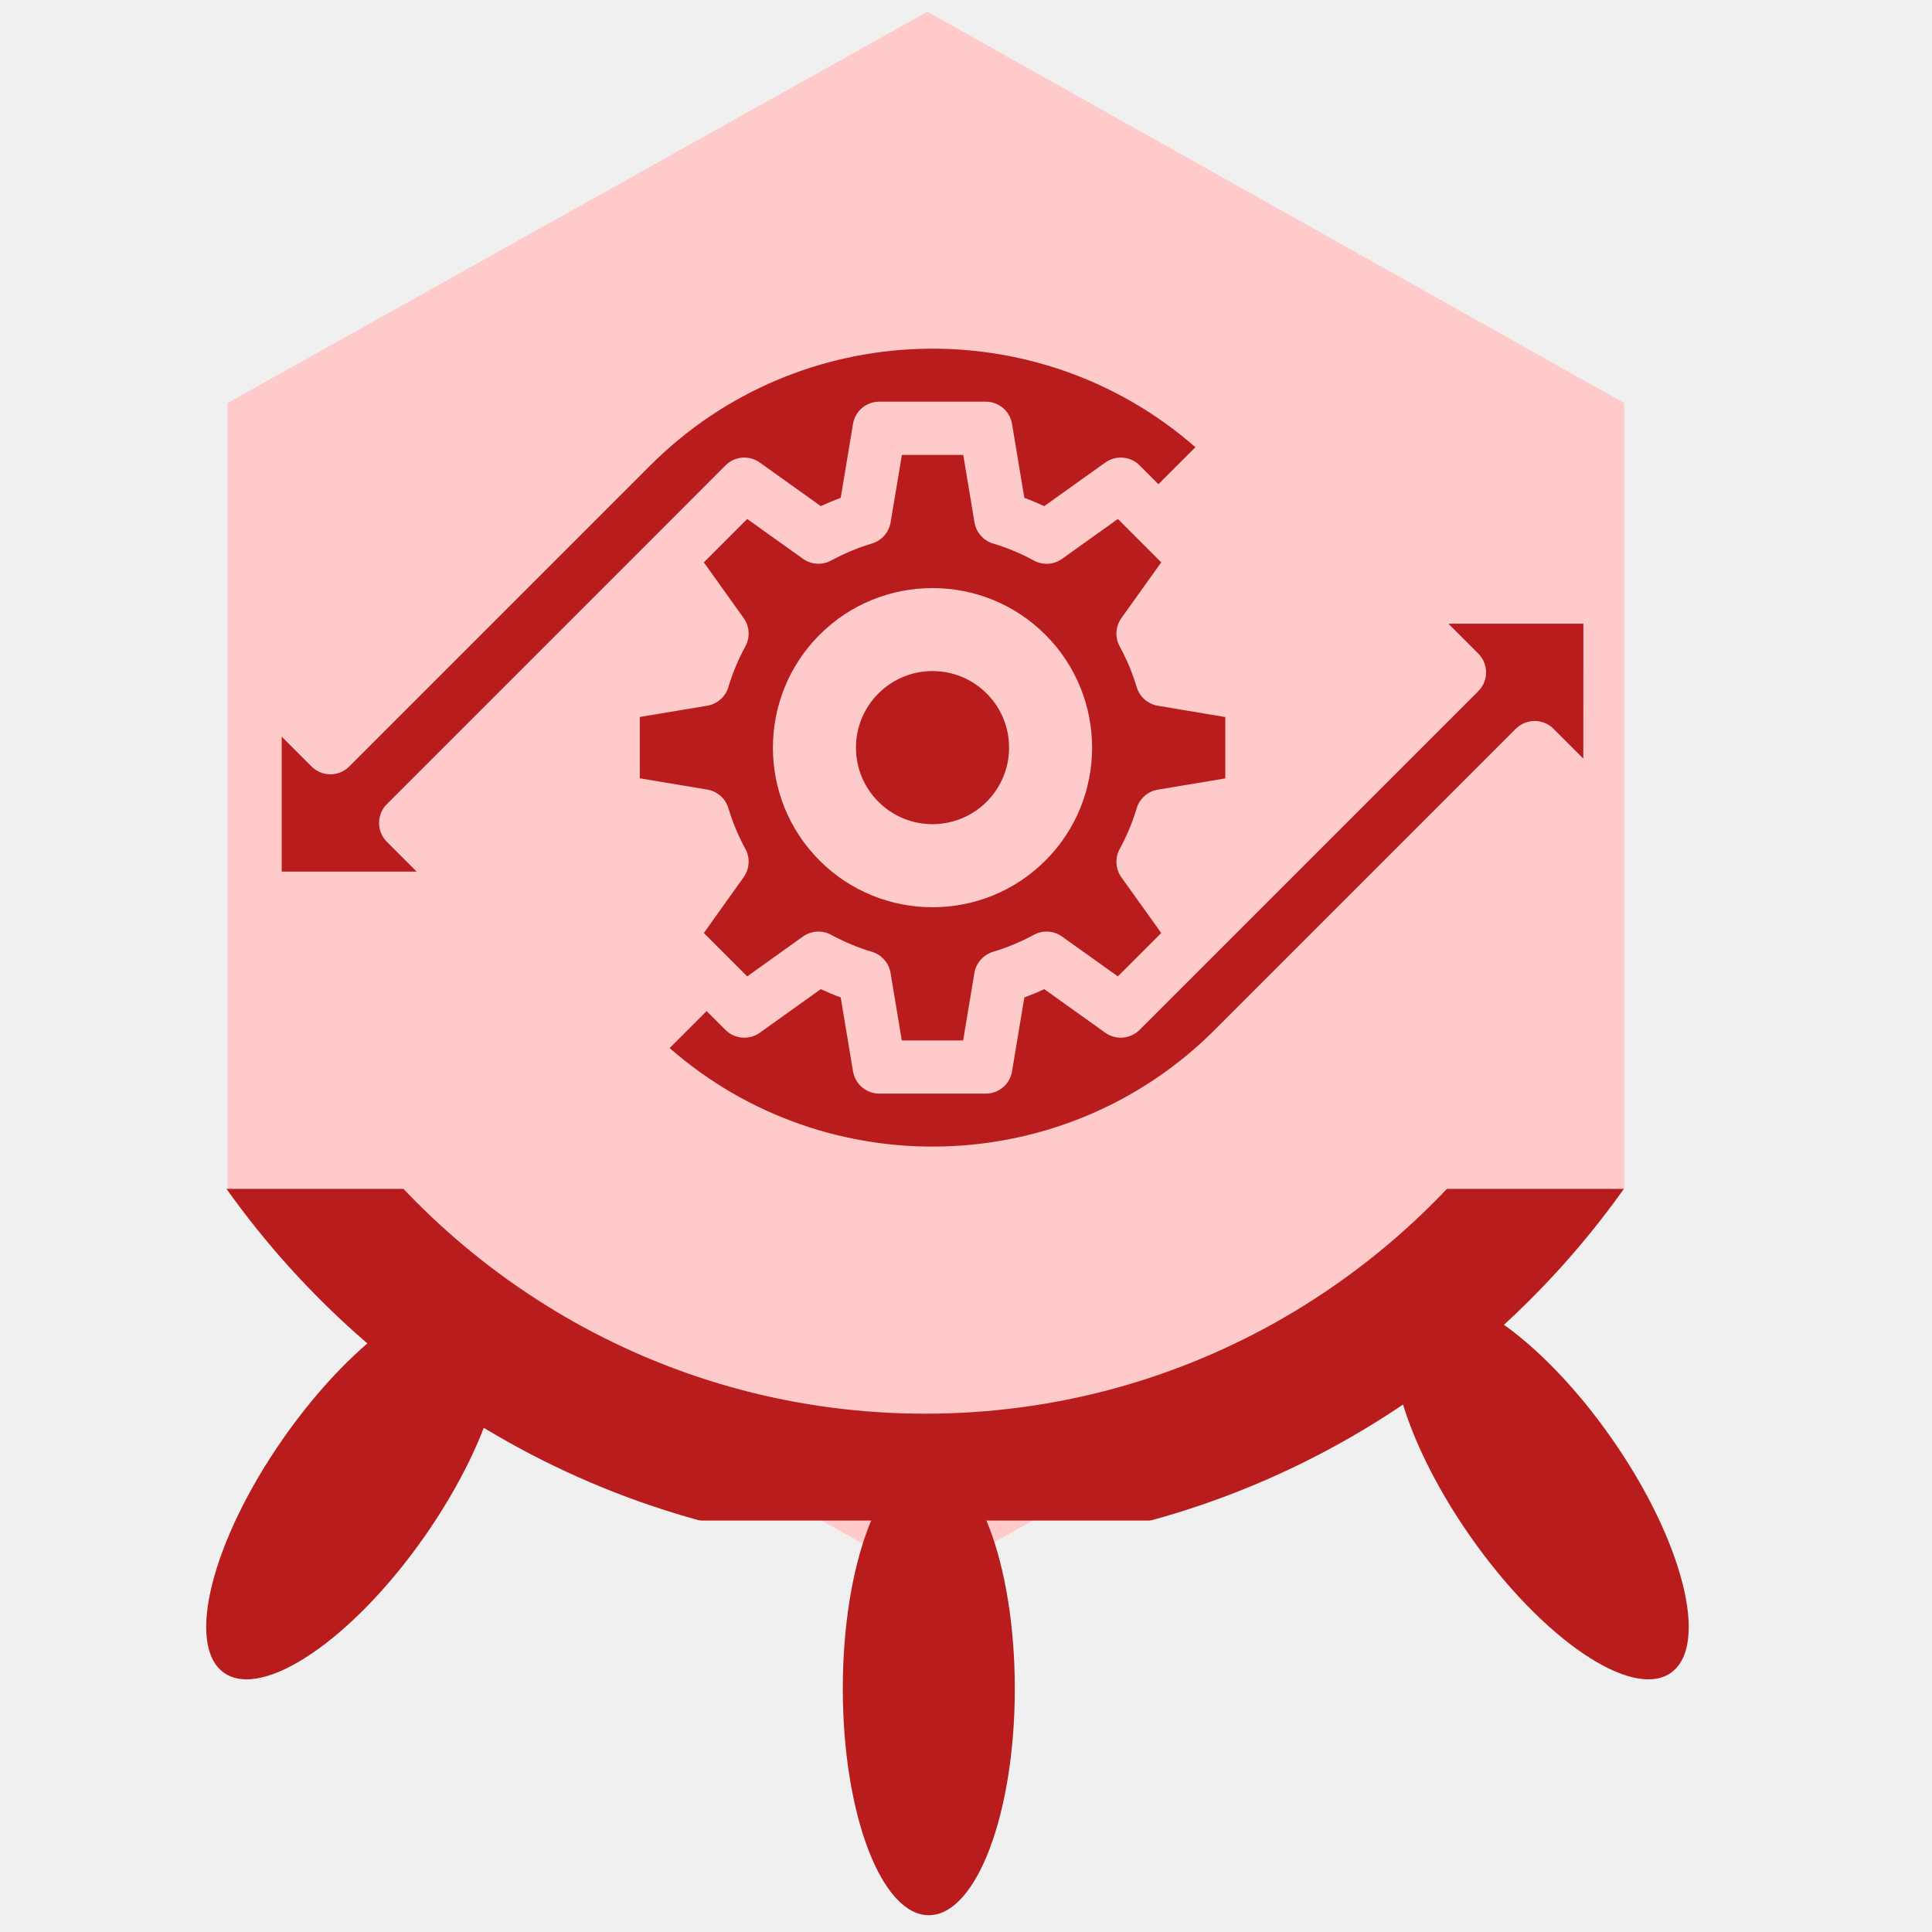
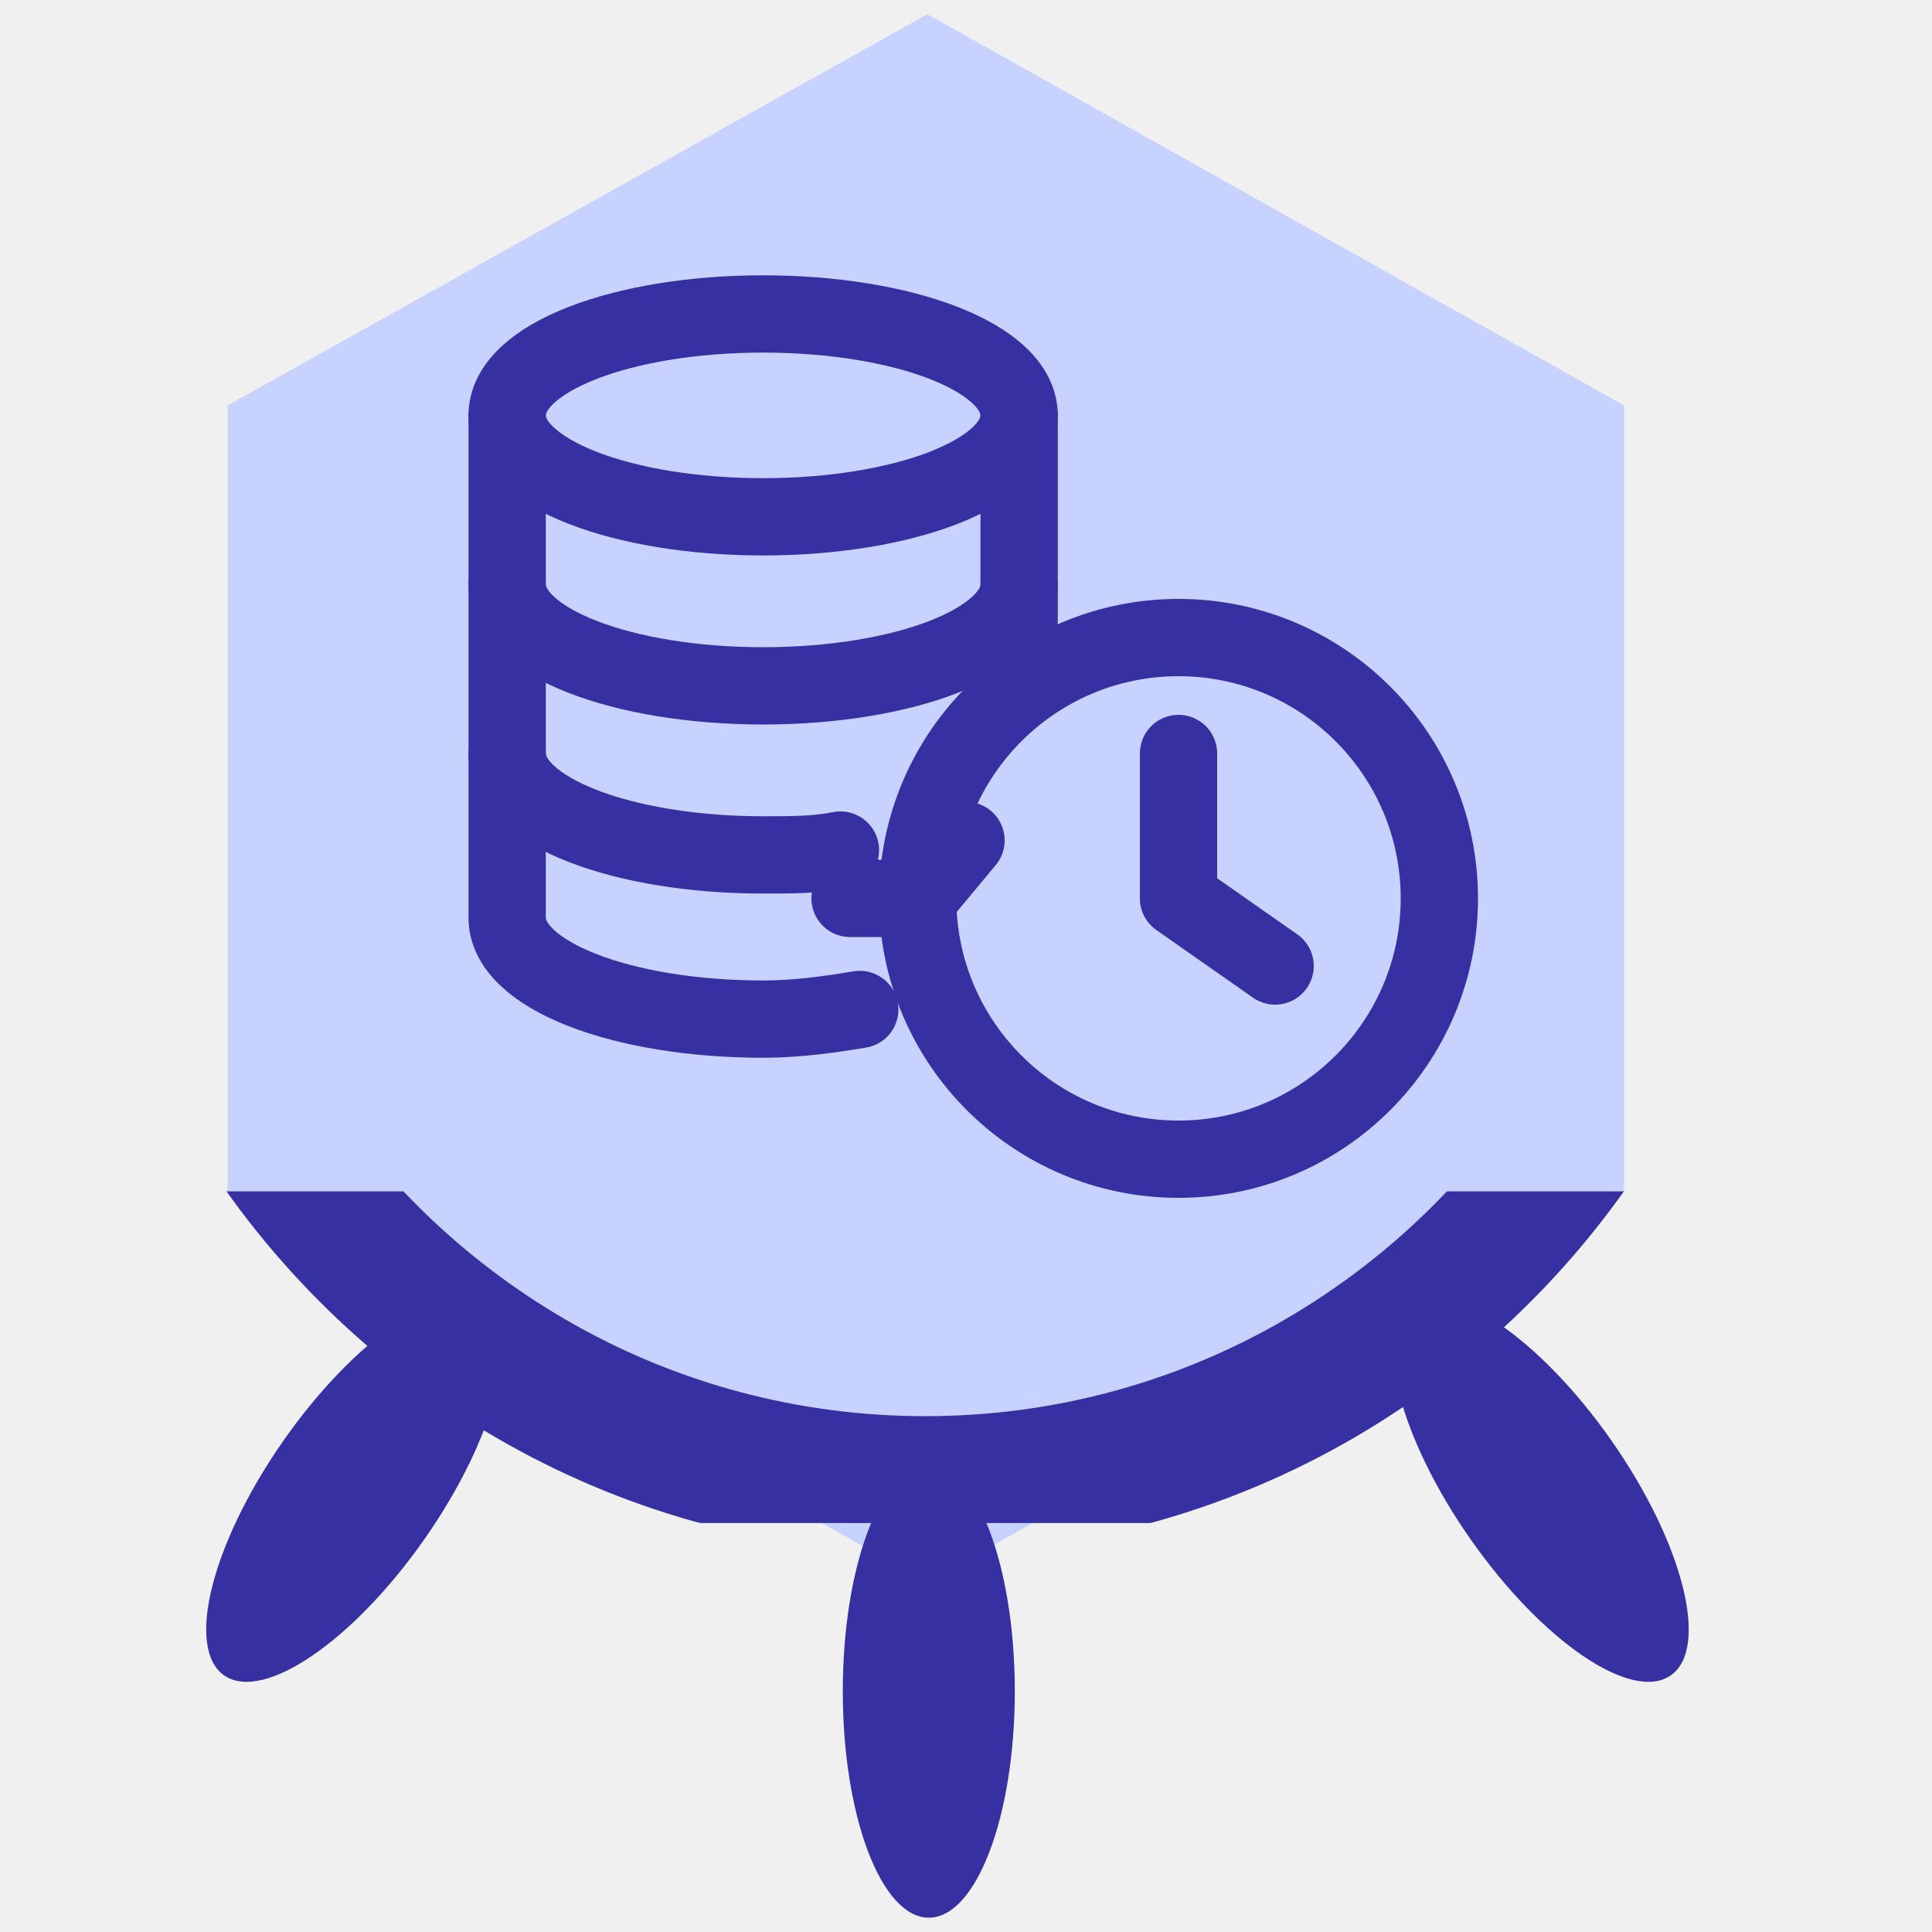
<svg xmlns="http://www.w3.org/2000/svg" width="40" height="40" version="1.1" viewBox="0 0 40 40">
  <defs>
    <mask id="c" fill="#ffffff">
      <path d="m0 0h313.3v159.86h-313.3z" fill="#fff" fill-rule="evenodd" />
    </mask>
  </defs>
  <mask id="a" fill="#ffffff">
    <path d="m0 0h313.3v159.86h-313.3z" fill="#fff" fill-rule="evenodd" />
  </mask>
  <mask id="b" fill="#ffffff">
    <path d="m0 0h313.3v159.86h-313.3z" fill="#fff" fill-rule="evenodd" />
  </mask>
  <g>
-     <g transform="translate(.39981 .20941)">
+     <g transform="translate(.39981 .26074)">
      <g transform="matrix(.49527 0 0 .49527 5.0758 3.2126)">
        <g transform="matrix(1.7758,0,0,1.7758,-164.24,-70.425)">
          <g transform="translate(96.564,87.836)" fill="#66ff9a" stroke-width="3.24">
-             <polygon class="st0" transform="matrix(.72255 0 0 .7031 -28.717 -125.97)" points="32.9 118.6 55.7 105.5 78.4 118.6 78.4 144.9 55.7 158 32.9 144.9" fill="#fecaca" />
+             <polygon class="st0" transform="matrix(.72255 0 0 .7031 -28.717 -125.97)" points="32.9 118.6 55.7 105.5 78.4 118.6 78.4 144.9 55.7 158 32.9 144.9" fill="#c7d2fe" />
          </g>
          <g transform="matrix(.15831 0 0 .15831 83.649 18.463)" fill="#005e20" fill-rule="evenodd">
            <g transform="matrix(1.0777,0,0,-1.0777,-10.799,451.79)">
-               <g transform="matrix(.94489 0 0 .94489 8.6963 2.7018)" fill="#b91c1c" mask="url(#c)">
+               <g transform="matrix(.94489 0 0 .94489 8.6963 2.7018)" fill="#3730a3" mask="url(#c)">
                <path transform="rotate(35,137.93,151.55)" d="m203.46 95.688c6.936 0 12.559-14.809 12.559-33.077s-5.623-33.077-12.559-33.077-12.559 14.809-12.559 33.077 5.623 33.077 12.559 33.077z" />
                <path transform="matrix(-.81915 .57358 .57358 .81915 58.085 47.705)" d="m30.142 95.688c6.936 0 12.559-14.809 12.559-33.077s-5.623-33.077-12.559-33.077c-6.936 0-12.559 14.809-12.559 33.077s5.623 33.077 12.559 33.077z" />
                <path d="m153.24 119.95c-6.936 0-12.559-14.809-12.559-33.077s5.623-33.077 12.559-33.077c6.936 0 12.559 14.809 12.559 33.077s-5.623 33.077-12.559 33.077z" />
              </g>
-               <path transform="matrix(.94489 0 0 .94489 8.6963 2.7018)" d="m251.47 173.1c-20.23-33.61-56.89-56.068-98.756-56.068-40.721 0-76.516 21.246-97.059 53.335" fill="none" mask="url(#c)" stroke="#b91c1c" stroke-width="19.999" />
+               <path transform="matrix(.94489 0 0 .94489 8.6963 2.7018)" d="m251.47 173.1c-20.23-33.61-56.89-56.068-98.756-56.068-40.721 0-76.516 21.246-97.059 53.335" fill="none" mask="url(#c)" stroke="#3730a3" stroke-width="19.999" />
            </g>
          </g>
        </g>
      </g>
    </g>
-     <g fill="#b91c1c">
-       <path d="m15.021 9.635c0.191-0.191 0.491-0.215 0.709-0.059l1.264 0.903c0.136-0.064 0.274-0.121 0.412-0.172l0.255-1.531c0.044-0.266 0.274-0.461 0.544-0.46l2.204-1e-6c0.27 0 0.499 0.195 0.544 0.46l0.255 1.531c0.138 0.051 0.275 0.109 0.412 0.172l1.264-0.903c0.219-0.156 0.52-0.132 0.71 0.059l0.39 0.39 0.766-0.766c-3.243-2.84-8.194-2.715-11.286 0.377l-6.234 6.234c-0.215 0.215-0.564 0.215-0.779 0l-0.618-0.618v2.794l2.794 1e-6 -0.618-0.618c-0.215-0.215-0.215-0.564 0-0.779l5.455-5.455z" stroke-width=".551" />
-       <path d="m23.181 13.38c-0.101-0.185-0.086-0.411 0.036-0.583l0.825-1.154-0.898-0.898-1.154 0.825c-0.171 0.122-0.398 0.137-0.583 0.036-0.275-0.149-0.559-0.268-0.844-0.352-0.202-0.06-0.352-0.23-0.387-0.438l-0.233-1.397h-1.27l-0.234 1.396c-0.035 0.208-0.185 0.377-0.387 0.438-0.285 0.085-0.568 0.203-0.844 0.352-0.185 0.101-0.411 0.086-0.583-0.036l-1.155-0.824-0.898 0.898 0.825 1.154c0.122 0.171 0.137 0.398 0.036 0.583-0.149 0.275-0.268 0.559-0.352 0.844-0.06 0.202-0.23 0.352-0.438 0.387l-1.397 0.233v1.27l1.397 0.233c0.208 0.035 0.378 0.185 0.438 0.387 0.085 0.285 0.203 0.568 0.352 0.844 0.101 0.185 0.086 0.411-0.036 0.583l-0.825 1.156 0.898 0.898 1.154-0.825c0.171-0.122 0.398-0.137 0.583-0.036 0.275 0.149 0.559 0.268 0.844 0.352 0.202 0.06 0.352 0.23 0.387 0.438l0.233 1.397 1.27 1e-6 0.233-1.397c0.035-0.208 0.185-0.378 0.387-0.438 0.285-0.085 0.568-0.203 0.844-0.352 0.185-0.101 0.411-0.086 0.583 0.036l1.156 0.825 0.898-0.898-0.825-1.154c-0.122-0.171-0.137-0.398-0.036-0.583 0.149-0.275 0.268-0.559 0.352-0.844 0.06-0.203 0.23-0.352 0.438-0.387l1.397-0.233-1e-6 -1.27-1.396-0.234c-0.208-0.035-0.378-0.185-0.438-0.387-0.085-0.285-0.203-0.568-0.353-0.844zm-1.537 4.437c-1.289 1.289-3.386 1.289-4.675 1e-6 -1.289-1.289-1.289-3.386 0-4.675s3.386-1.289 4.675 0c1.289 1.289 1.289 3.386-1e-6 4.675z" stroke-width=".551" />
-       <circle transform="rotate(-45)" cx="2.707" cy="24.597" r="1.585" stroke-width=".396" />
-       <path d="m32.782 12.913-2.794-2e-6 0.618 0.618c0.215 0.215 0.215 0.564 0 0.779l-7.013 7.013c-0.191 0.191-0.491 0.215-0.709 0.059l-1.264-0.903c-0.136 0.064-0.274 0.121-0.412 0.172l-0.255 1.531c-0.044 0.266-0.274 0.461-0.544 0.46l-2.204-1e-6c-0.27-1e-6 -0.499-0.195-0.544-0.46l-0.255-1.531c-0.138-0.051-0.275-0.109-0.412-0.172l-1.264 0.903c-0.219 0.156-0.52 0.132-0.71-0.059l-0.39-0.39-0.766 0.766c3.243 2.84 8.194 2.715 11.286-0.377l6.234-6.234c0.215-0.215 0.564-0.215 0.779 1e-6l0.618 0.618z" />
+     <g fill="none" stroke="#3730a3" stroke-width="1.6" stroke-linecap="round" stroke-linejoin="round">
+       <path d="m10.5 8.6c0-1.2 2.4-2.1 5.3-2.1s5.3 0.9 5.3 2.1-2.4 2.1-5.3 2.1-5.3-0.9-5.3-2.1z" />
+       <path d="m10.5 8.6v10.4c0 1.2 2.4 2.1 5.3 2.1 0.7 0 1.4-0.1 2-0.2" />
+       <path d="m10.5 12.1c0 1.2 2.4 2.1 5.3 2.1s5.3-0.9 5.3-2.1" />
+       <path d="m10.5 15.6c0 1.2 2.4 2.1 5.3 2.1 0.6 0 1.1 0 1.6-0.1" />
+       <path d="m21.1 8.6v4.4" />
+       <circle cx="24.4" cy="18.6" r="5.4" fill="#c7d2fe" />
+       <path d="m24.4 15.6v3l2 1.4" />
+       <path d="m19 18.6h-1.4m1.4 0 1-1.2" />
    </g>
  </g>
</svg>
